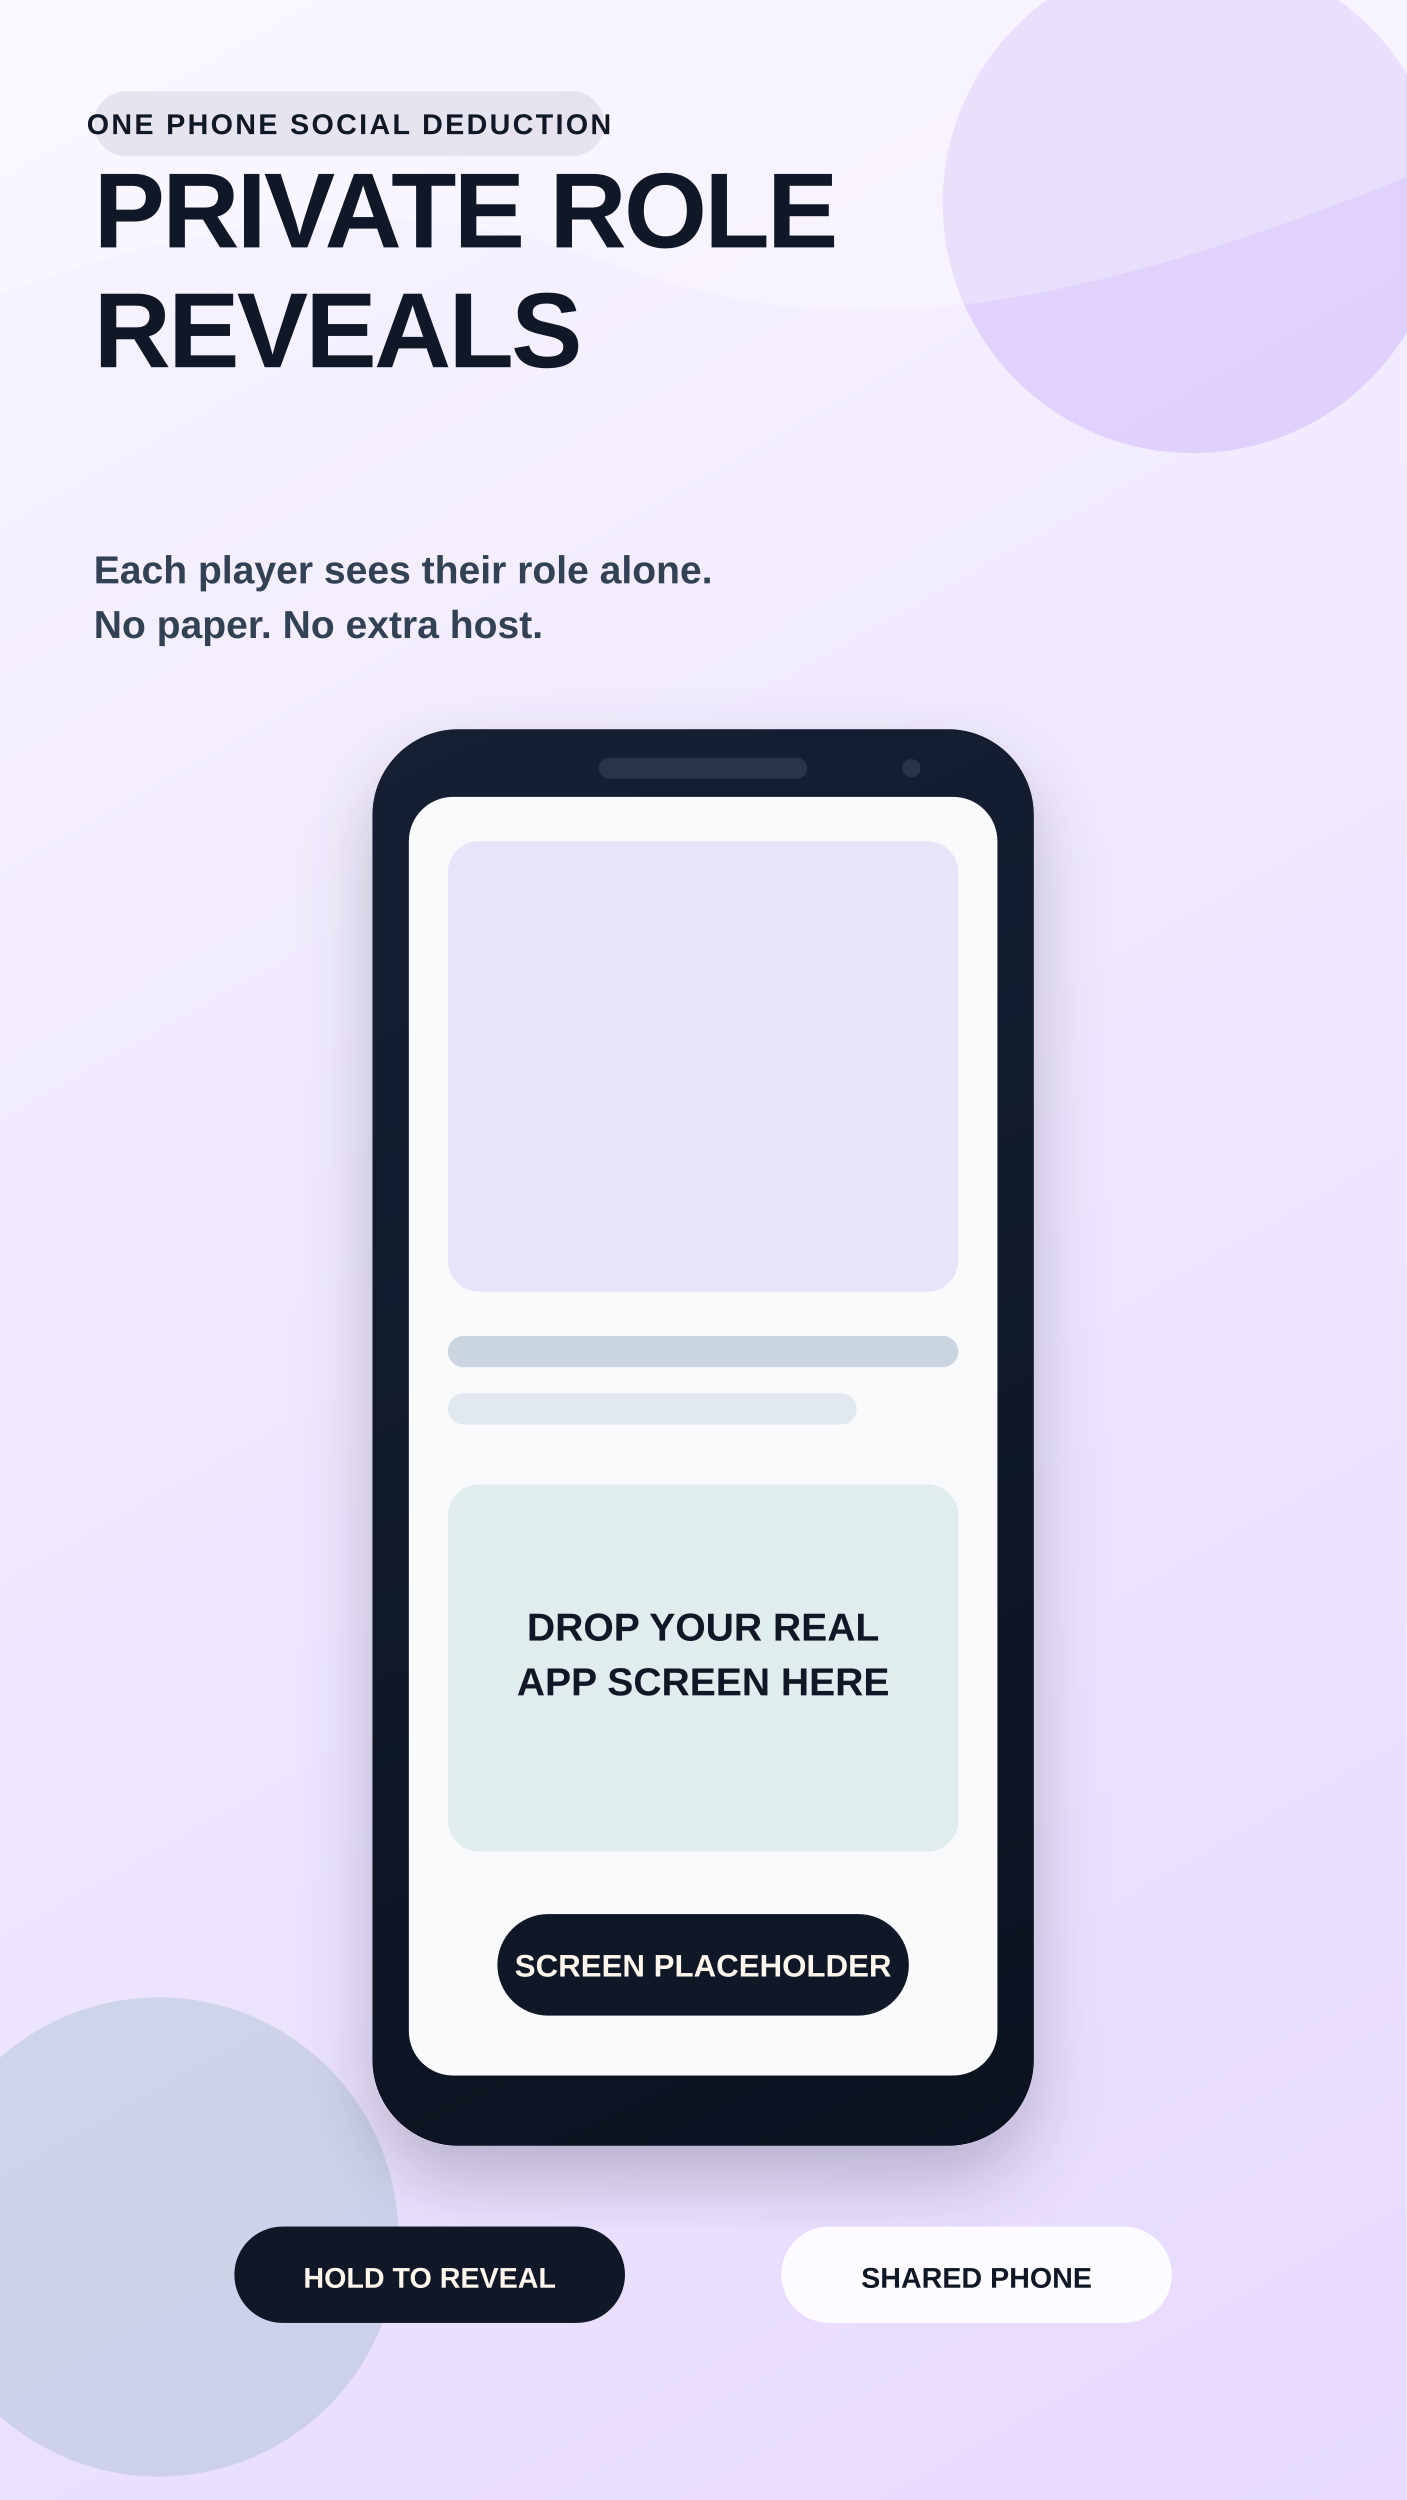
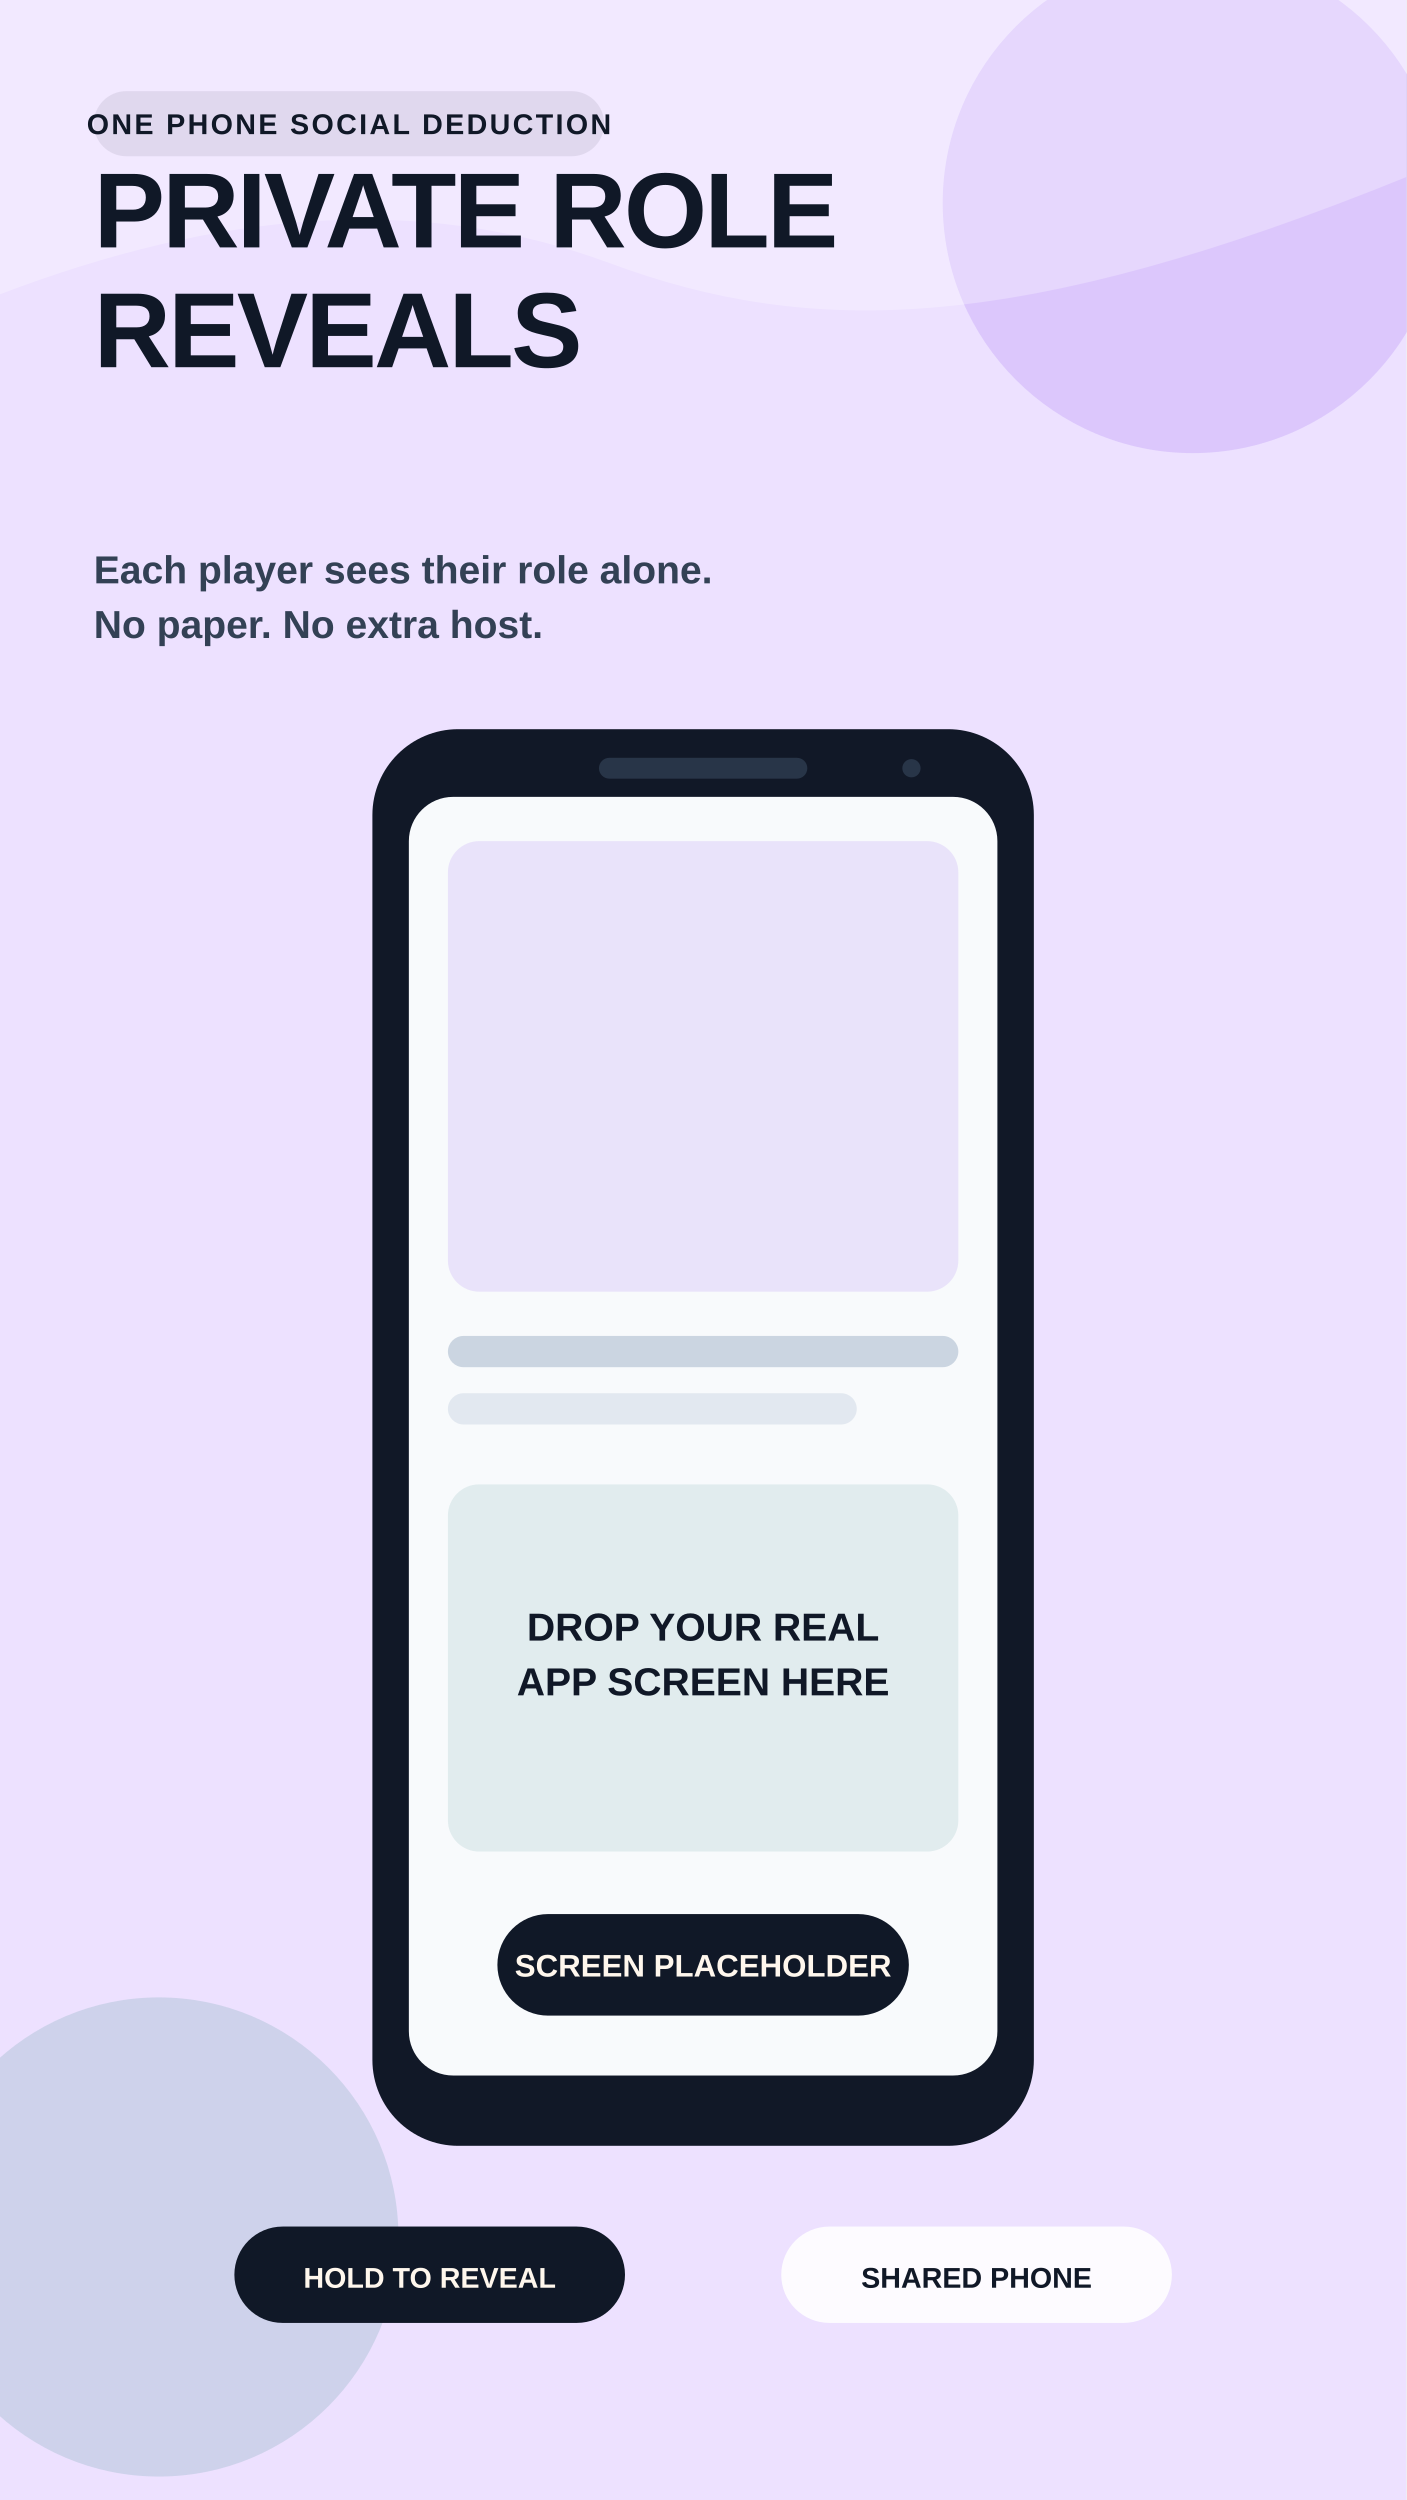
<svg xmlns="http://www.w3.org/2000/svg" width="1080" height="1920" viewBox="0 0 1080 1920" fill="none">
-   <defs>
-     <linearGradient id="bg" x1="0" y1="0" x2="1080" y2="1920" gradientUnits="userSpaceOnUse">
-       <stop stop-color="#F8F5FF" />
-       <stop offset="1" stop-color="#E7D9FF" />
-     </linearGradient>
-     <linearGradient id="phoneShell" x1="286" y1="560" x2="794" y2="1650" gradientUnits="userSpaceOnUse">
-       <stop stop-color="#162033" />
-       <stop offset="1" stop-color="#0B1220" />
-     </linearGradient>
-     <filter id="shadow" x="220" y="510" width="640" height="1200" filterUnits="userSpaceOnUse" color-interpolation-filters="sRGB">
-       <feFlood flood-opacity="0" result="BackgroundImageFix" />
-       <feColorMatrix in="SourceAlpha" type="matrix" values="0 0 0 0 0 0 0 0 0 0 0 0 0 0 0 0 0 0 127 0" result="hardAlpha" />
-       <feOffset dy="26" />
-       <feGaussianBlur stdDeviation="28" />
-       <feComposite in2="hardAlpha" operator="out" />
-       <feColorMatrix type="matrix" values="0 0 0 0 0.071 0 0 0 0 0.11 0 0 0 0 0.161 0 0 0 0.24 0" />
-       <feBlend mode="normal" in2="BackgroundImageFix" result="effect1_dropShadow_1_1" />
-       <feBlend mode="normal" in="SourceGraphic" in2="effect1_dropShadow_1_1" result="shape" />
-     </filter>
-   </defs>
-   <rect width="1080" height="1920" fill="url(#bg)" />
+   <rect width="1080" height="1920" fill="#EDE1FF" />
  <circle cx="916" cy="156" r="192" fill="#7C3AED" fill-opacity="0.15" />
  <circle cx="122" cy="1718" r="184" fill="#0F766E" fill-opacity="0.14" />
  <path d="M0 226C168 162 322 148 468 202C624 260 784 256 1080 136V0H0V226Z" fill="#FFFFFF" fill-opacity="0.28" />
  <rect x="72" y="70" width="392" height="50" rx="25" fill="#101827" fill-opacity="0.08" />
  <text x="268" y="103" text-anchor="middle" fill="#101827" font-family="Bahnschrift, Segoe UI, Arial, sans-serif" font-size="22" font-weight="800" letter-spacing="1.8">ONE PHONE SOCIAL DEDUCTION</text>
  <text x="72" y="190" fill="#101827" font-family="Bahnschrift, Segoe UI, Arial, sans-serif" font-size="82" font-weight="800" letter-spacing="-2">PRIVATE ROLE</text>
  <text x="72" y="282" fill="#101827" font-family="Bahnschrift, Segoe UI, Arial, sans-serif" font-size="82" font-weight="800" letter-spacing="-2">REVEALS</text>
  <text x="72" y="448" fill="#334155" font-family="Bahnschrift, Segoe UI, Arial, sans-serif" font-size="30" font-weight="600">Each player sees their role alone.</text>
  <text x="72" y="490" fill="#334155" font-family="Bahnschrift, Segoe UI, Arial, sans-serif" font-size="30" font-weight="600">No paper. No extra host.</text>
-   <g filter="url(#shadow)">
-     <rect x="286" y="560" width="508" height="1088" rx="66" fill="url(#phoneShell)" />
+   <g id="phone">
+     <rect x="286" y="560" width="508" height="1088" rx="66" fill="#111827" />
    <rect x="314" y="612" width="452" height="982" rx="34" fill="#F8FAFC" />
    <rect x="460" y="582" width="160" height="16" rx="8" fill="#283548" />
    <circle cx="700" cy="590" r="7" fill="#283548" />
    <rect x="344" y="646" width="392" height="346" rx="24" fill="#7C3AED" fill-opacity="0.12" />
    <rect x="344" y="1026" width="392" height="24" rx="12" fill="#CBD5E1" />
    <rect x="344" y="1070" width="314" height="24" rx="12" fill="#E2E8F0" />
    <rect x="344" y="1140" width="392" height="282" rx="24" fill="#0F766E" fill-opacity="0.10" />
    <rect x="382" y="1470" width="316" height="78" rx="39" fill="#101827" />
    <text x="540" y="1260" text-anchor="middle" fill="#101827" font-family="Bahnschrift, Segoe UI, Arial, sans-serif" font-size="30" font-weight="800">DROP YOUR REAL</text>
    <text x="540" y="1302" text-anchor="middle" fill="#101827" font-family="Bahnschrift, Segoe UI, Arial, sans-serif" font-size="30" font-weight="800">APP SCREEN HERE</text>
    <text x="540" y="1518" text-anchor="middle" fill="#FFF7ED" font-family="Bahnschrift, Segoe UI, Arial, sans-serif" font-size="24" font-weight="800">SCREEN PLACEHOLDER</text>
  </g>
  <rect x="180" y="1710" width="300" height="74" rx="37" fill="#101827" />
  <text x="330" y="1757" text-anchor="middle" fill="#FFF7ED" font-family="Bahnschrift, Segoe UI, Arial, sans-serif" font-size="22" font-weight="800">HOLD TO REVEAL</text>
  <rect x="600" y="1710" width="300" height="74" rx="37" fill="#FFFFFF" fill-opacity="0.88" />
  <text x="750" y="1757" text-anchor="middle" fill="#101827" font-family="Bahnschrift, Segoe UI, Arial, sans-serif" font-size="22" font-weight="800">SHARED PHONE</text>
</svg>
